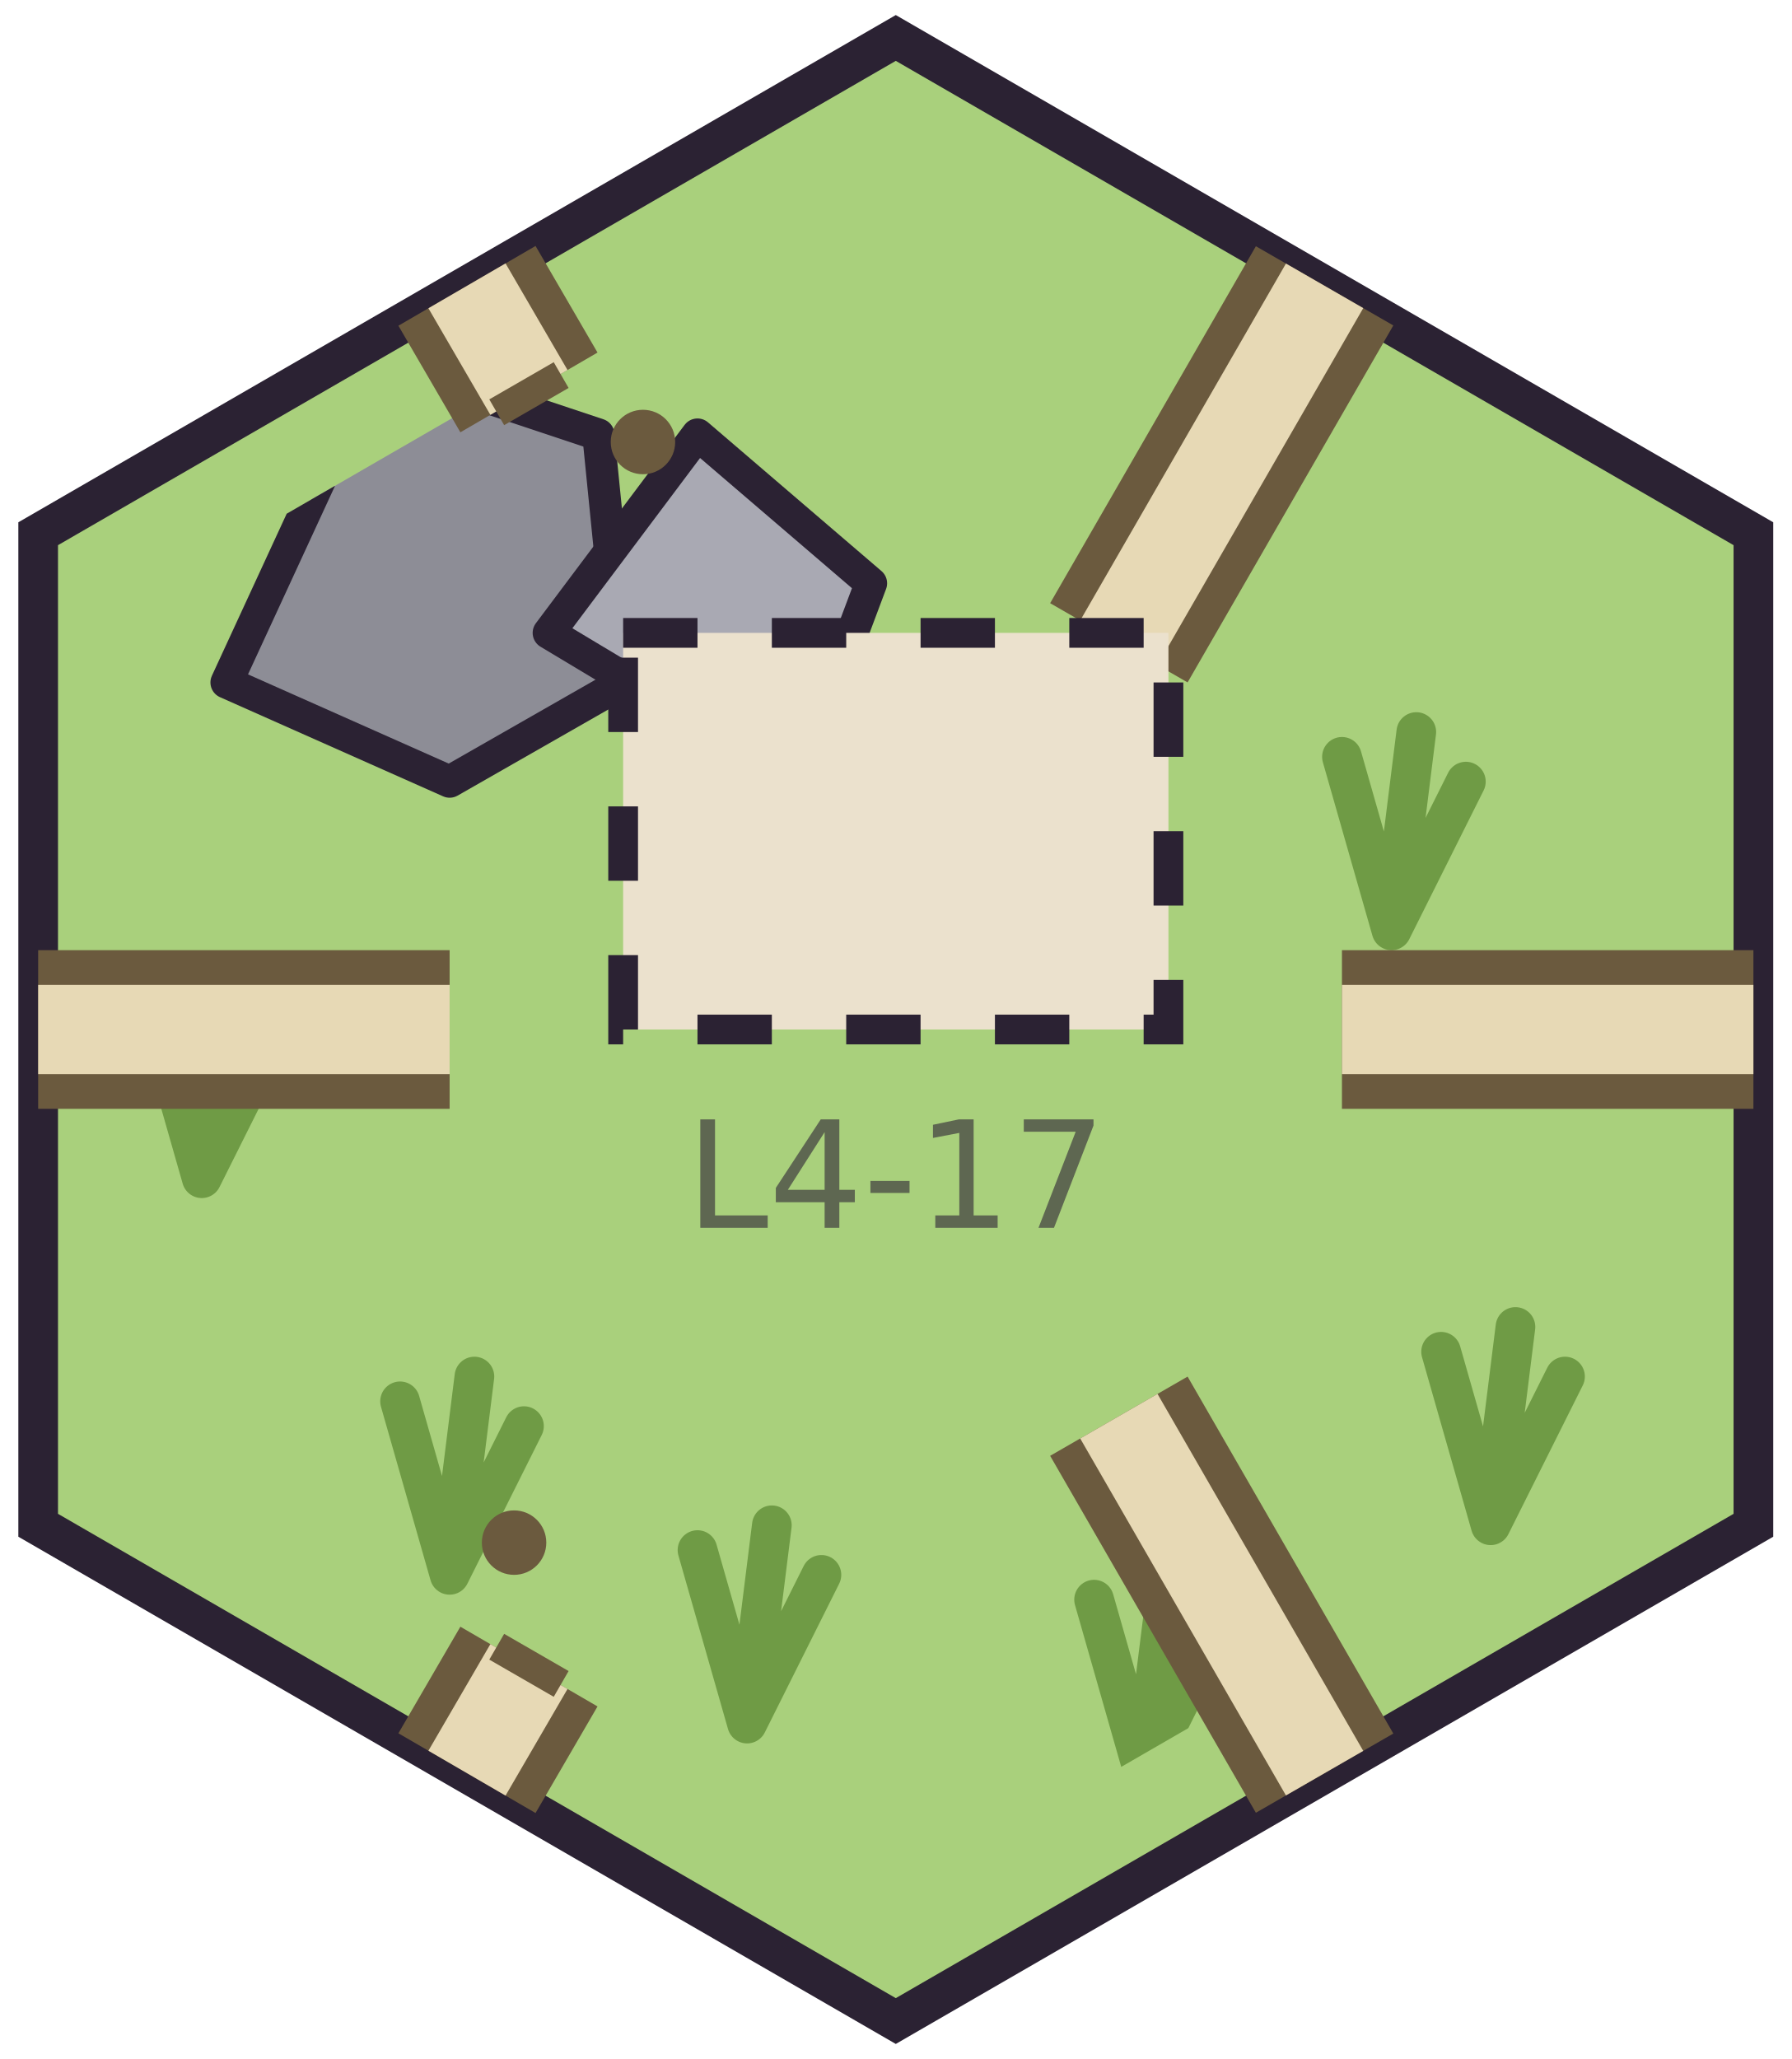
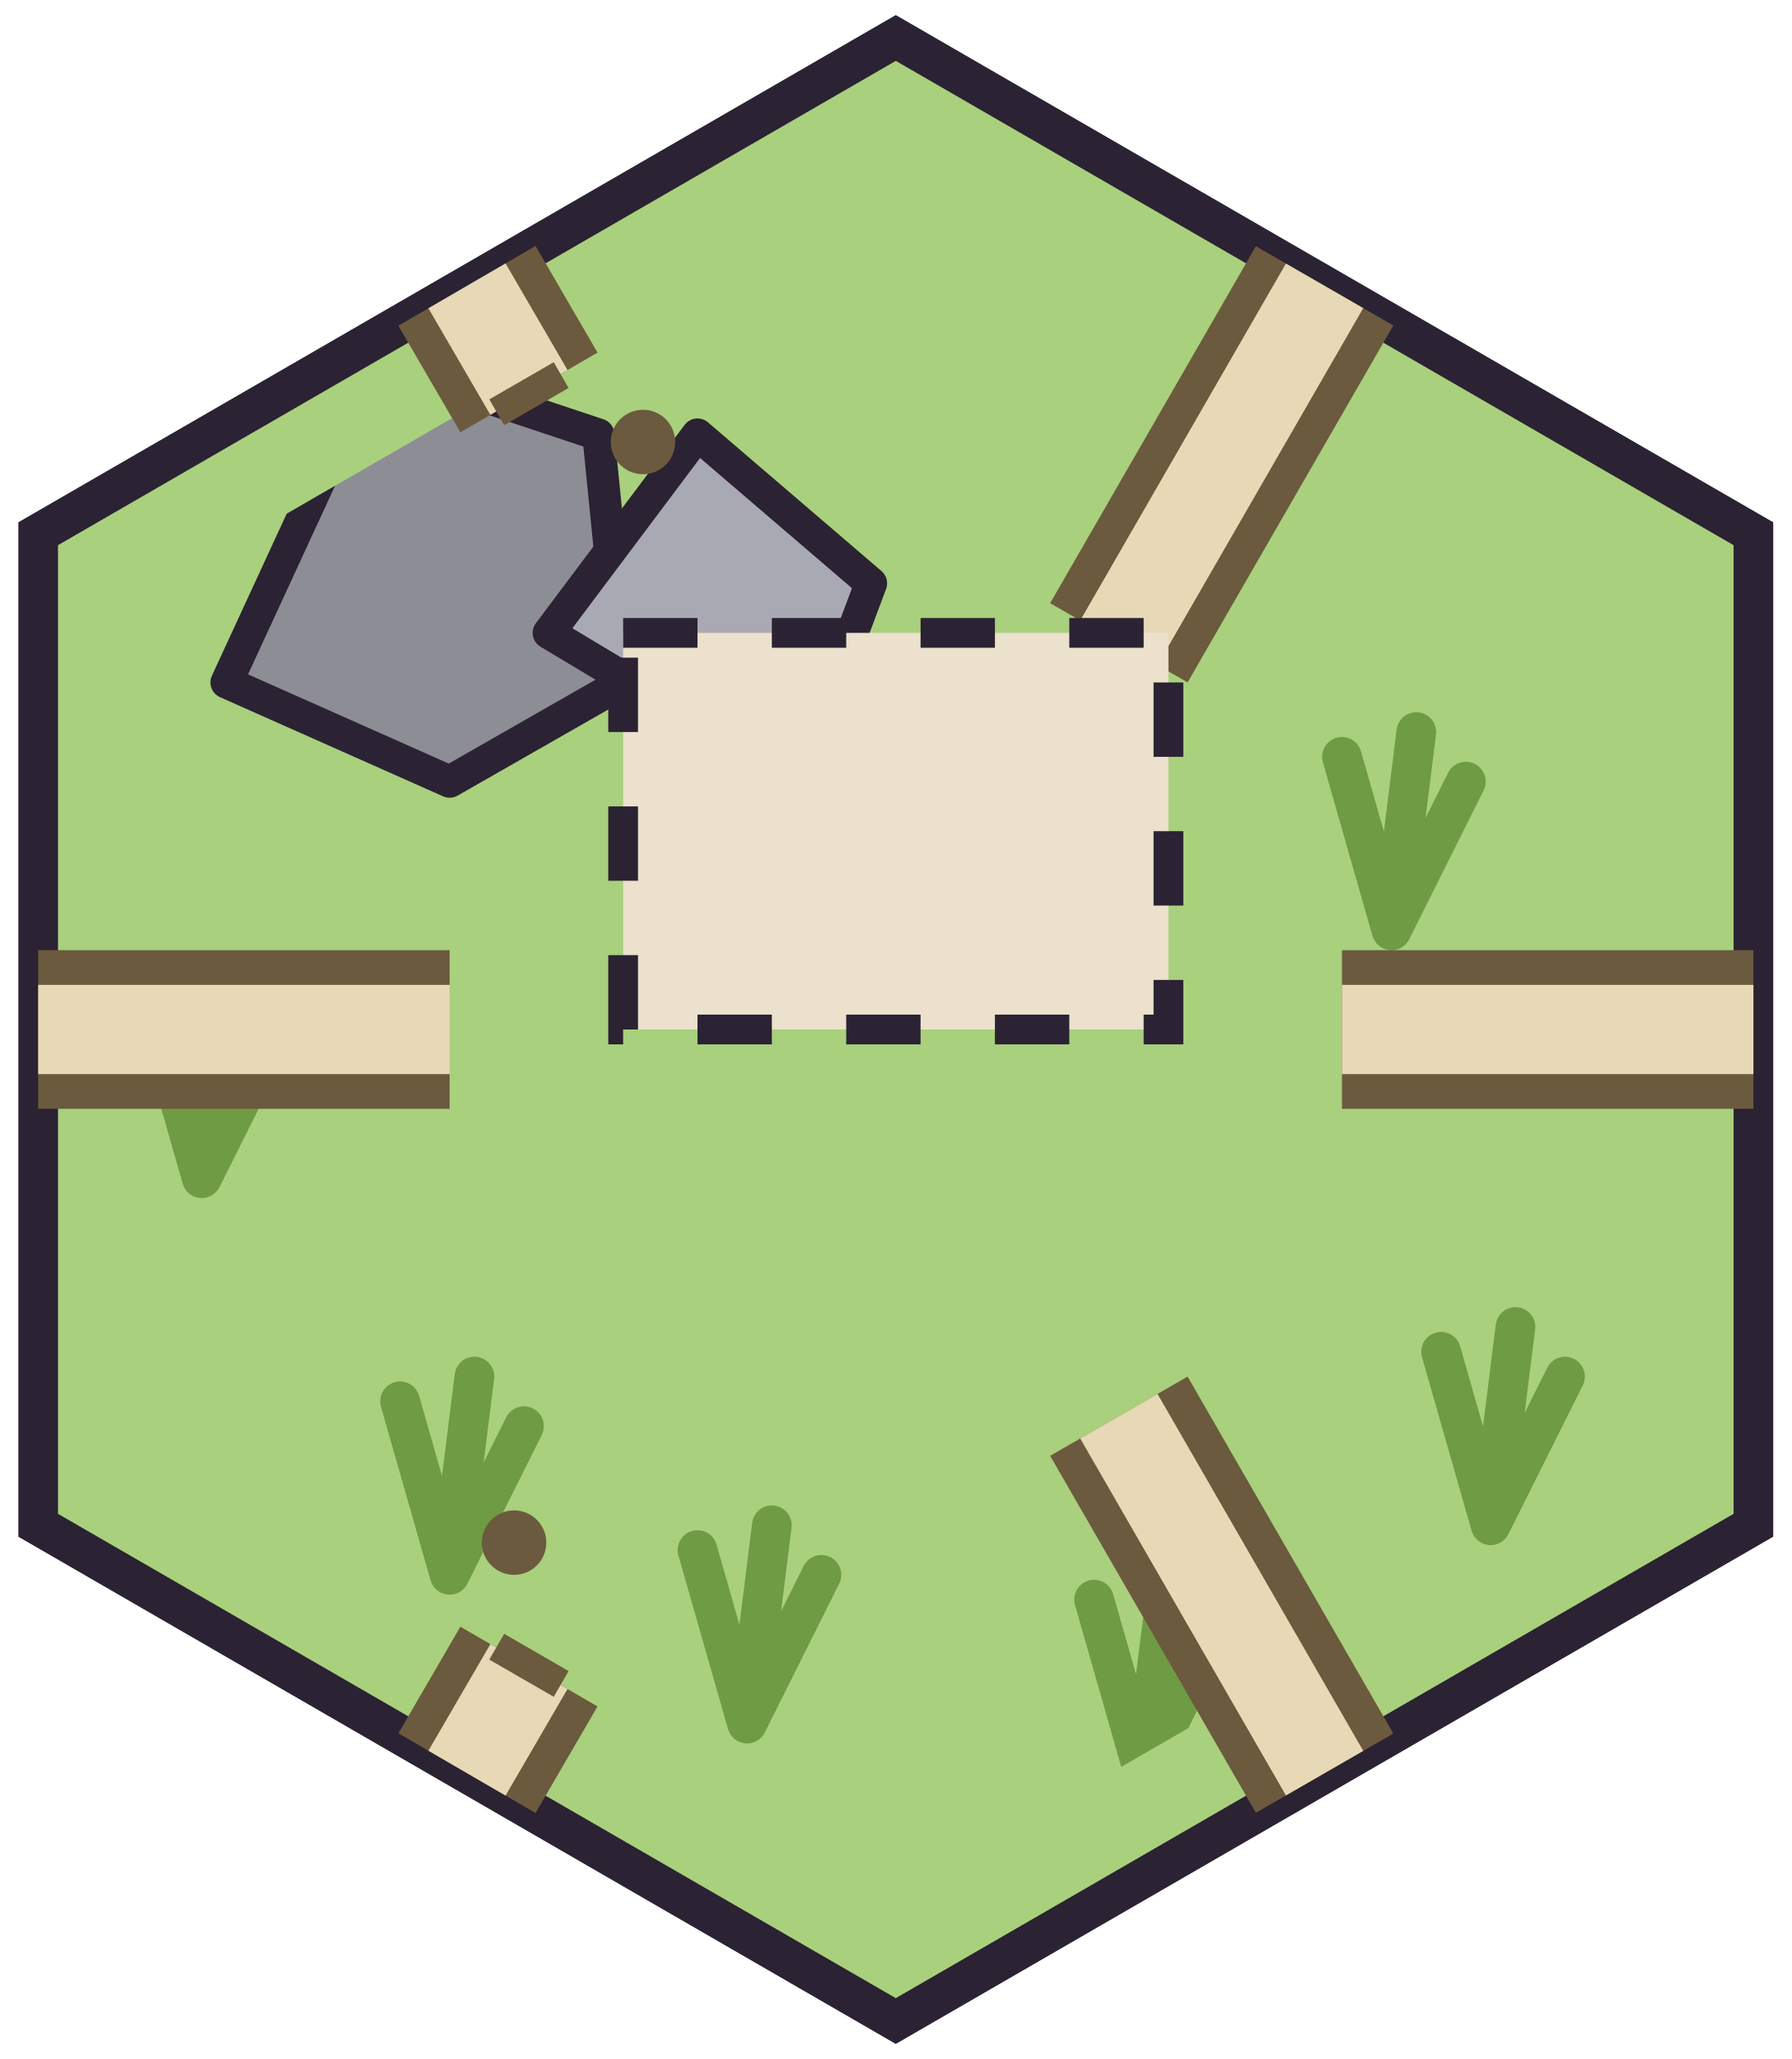
<svg xmlns="http://www.w3.org/2000/svg" viewBox="-36.14 -41.50 72.28 83.00" width="181" height="208" font-family="DejaVu Sans, Arial, sans-serif">
  <polygon points="34.6,20.0 0.0,40.0 -34.6,20.0 -34.6,-20.0 -0.0,-40.0 34.6,-20.0" fill="#a9d07c" stroke="#2b2233" stroke-width="1.6" />
  <clipPath id="c_iron">
    <polygon points="30.3,17.5 0.0,35.0 -30.3,17.5 -30.3,-17.5 -0.0,-35.0 30.3,-17.5" />
  </clipPath>
  <g clip-path="url(#c_iron)">
    <path d="M-18 22 l-2 -7 M-18 22 l1 -8 M-18 22 l3 -6" stroke="#6f9b45" stroke-width="1.6" fill="none" stroke-linecap="round" />
    <path d="M-6 28 l-2 -7 M-6 28 l1 -8 M-6 28 l3 -6" stroke="#6f9b45" stroke-width="1.6" fill="none" stroke-linecap="round" />
    <path d="M10 30 l-2 -7 M10 30 l1 -8 M10 30 l3 -6" stroke="#6f9b45" stroke-width="1.6" fill="none" stroke-linecap="round" />
    <path d="M24 20 l-2 -7 M24 20 l1 -8 M24 20 l3 -6" stroke="#6f9b45" stroke-width="1.6" fill="none" stroke-linecap="round" />
    <path d="M20 -4 l-2 -7 M20 -4 l1 -8 M20 -4 l3 -6" stroke="#6f9b45" stroke-width="1.6" fill="none" stroke-linecap="round" />
    <path d="M-28 6 l-2 -7 M-28 6 l1 -8 M-28 6 l3 -6" stroke="#6f9b45" stroke-width="1.6" fill="none" stroke-linecap="round" />
    <g stroke="#2b2233" stroke-width="1.3" stroke-linejoin="round">
      <polygon points="-27,-14 -21,-27 -12,-24 -11,-14 -18,-10" fill="#8d8d96" />
      <polygon points="-14,-16 -8,-24 -1,-18 -4,-10" fill="#a9a9b3" />
    </g>
  </g>
  <line x1="34.6" y1="0.0" x2="18.0" y2="0.0" stroke="#6b5a3e" stroke-width="6.4" />
  <line x1="34.6" y1="0.0" x2="18.0" y2="0.0" stroke="#e7d9b5" stroke-width="3.6" />
  <line x1="17.3" y1="-30.0" x2="9.0" y2="-15.6" stroke="#6b5a3e" stroke-width="6.4" />
  <line x1="17.3" y1="-30.0" x2="9.0" y2="-15.6" stroke="#e7d9b5" stroke-width="3.6" />
  <line x1="-17.3" y1="-30.0" x2="-14.8" y2="-25.7" stroke="#6b5a3e" stroke-width="6.4" />
  <line x1="-17.3" y1="-30.0" x2="-14.8" y2="-25.7" stroke="#e7d9b5" stroke-width="3.6" />
  <line x1="-13.5" y1="-26.4" x2="-16.1" y2="-24.9" stroke="#6b5a3e" stroke-width="1.2" />
  <circle cx="-10.2" cy="-23.7" r="1.3" fill="#6b5a3e" />
  <line x1="-34.6" y1="0.0" x2="-18.0" y2="0.0" stroke="#6b5a3e" stroke-width="6.4" />
  <line x1="-34.6" y1="0.0" x2="-18.0" y2="0.0" stroke="#e7d9b5" stroke-width="3.6" />
  <line x1="-17.3" y1="30.0" x2="-14.8" y2="25.7" stroke="#6b5a3e" stroke-width="6.4" />
  <line x1="-17.3" y1="30.0" x2="-14.8" y2="25.7" stroke="#e7d9b5" stroke-width="3.6" />
  <line x1="-16.1" y1="24.9" x2="-13.5" y2="26.4" stroke="#6b5a3e" stroke-width="1.2" />
  <circle cx="-15.4" cy="20.7" r="1.3" fill="#6b5a3e" />
  <line x1="17.3" y1="30.0" x2="9.0" y2="15.6" stroke="#6b5a3e" stroke-width="6.4" />
  <line x1="17.3" y1="30.0" x2="9.0" y2="15.6" stroke="#e7d9b5" stroke-width="3.6" />
  <rect x="-11" y="-16" width="22" height="16" fill="#ebe1cd" stroke="#2b2233" stroke-width="1.2" stroke-dasharray="3" />
-   <text x="0" y="8" text-anchor="middle" font-size="6" fill="#2b2233" opacity="0.6">L4-17</text>
</svg>
